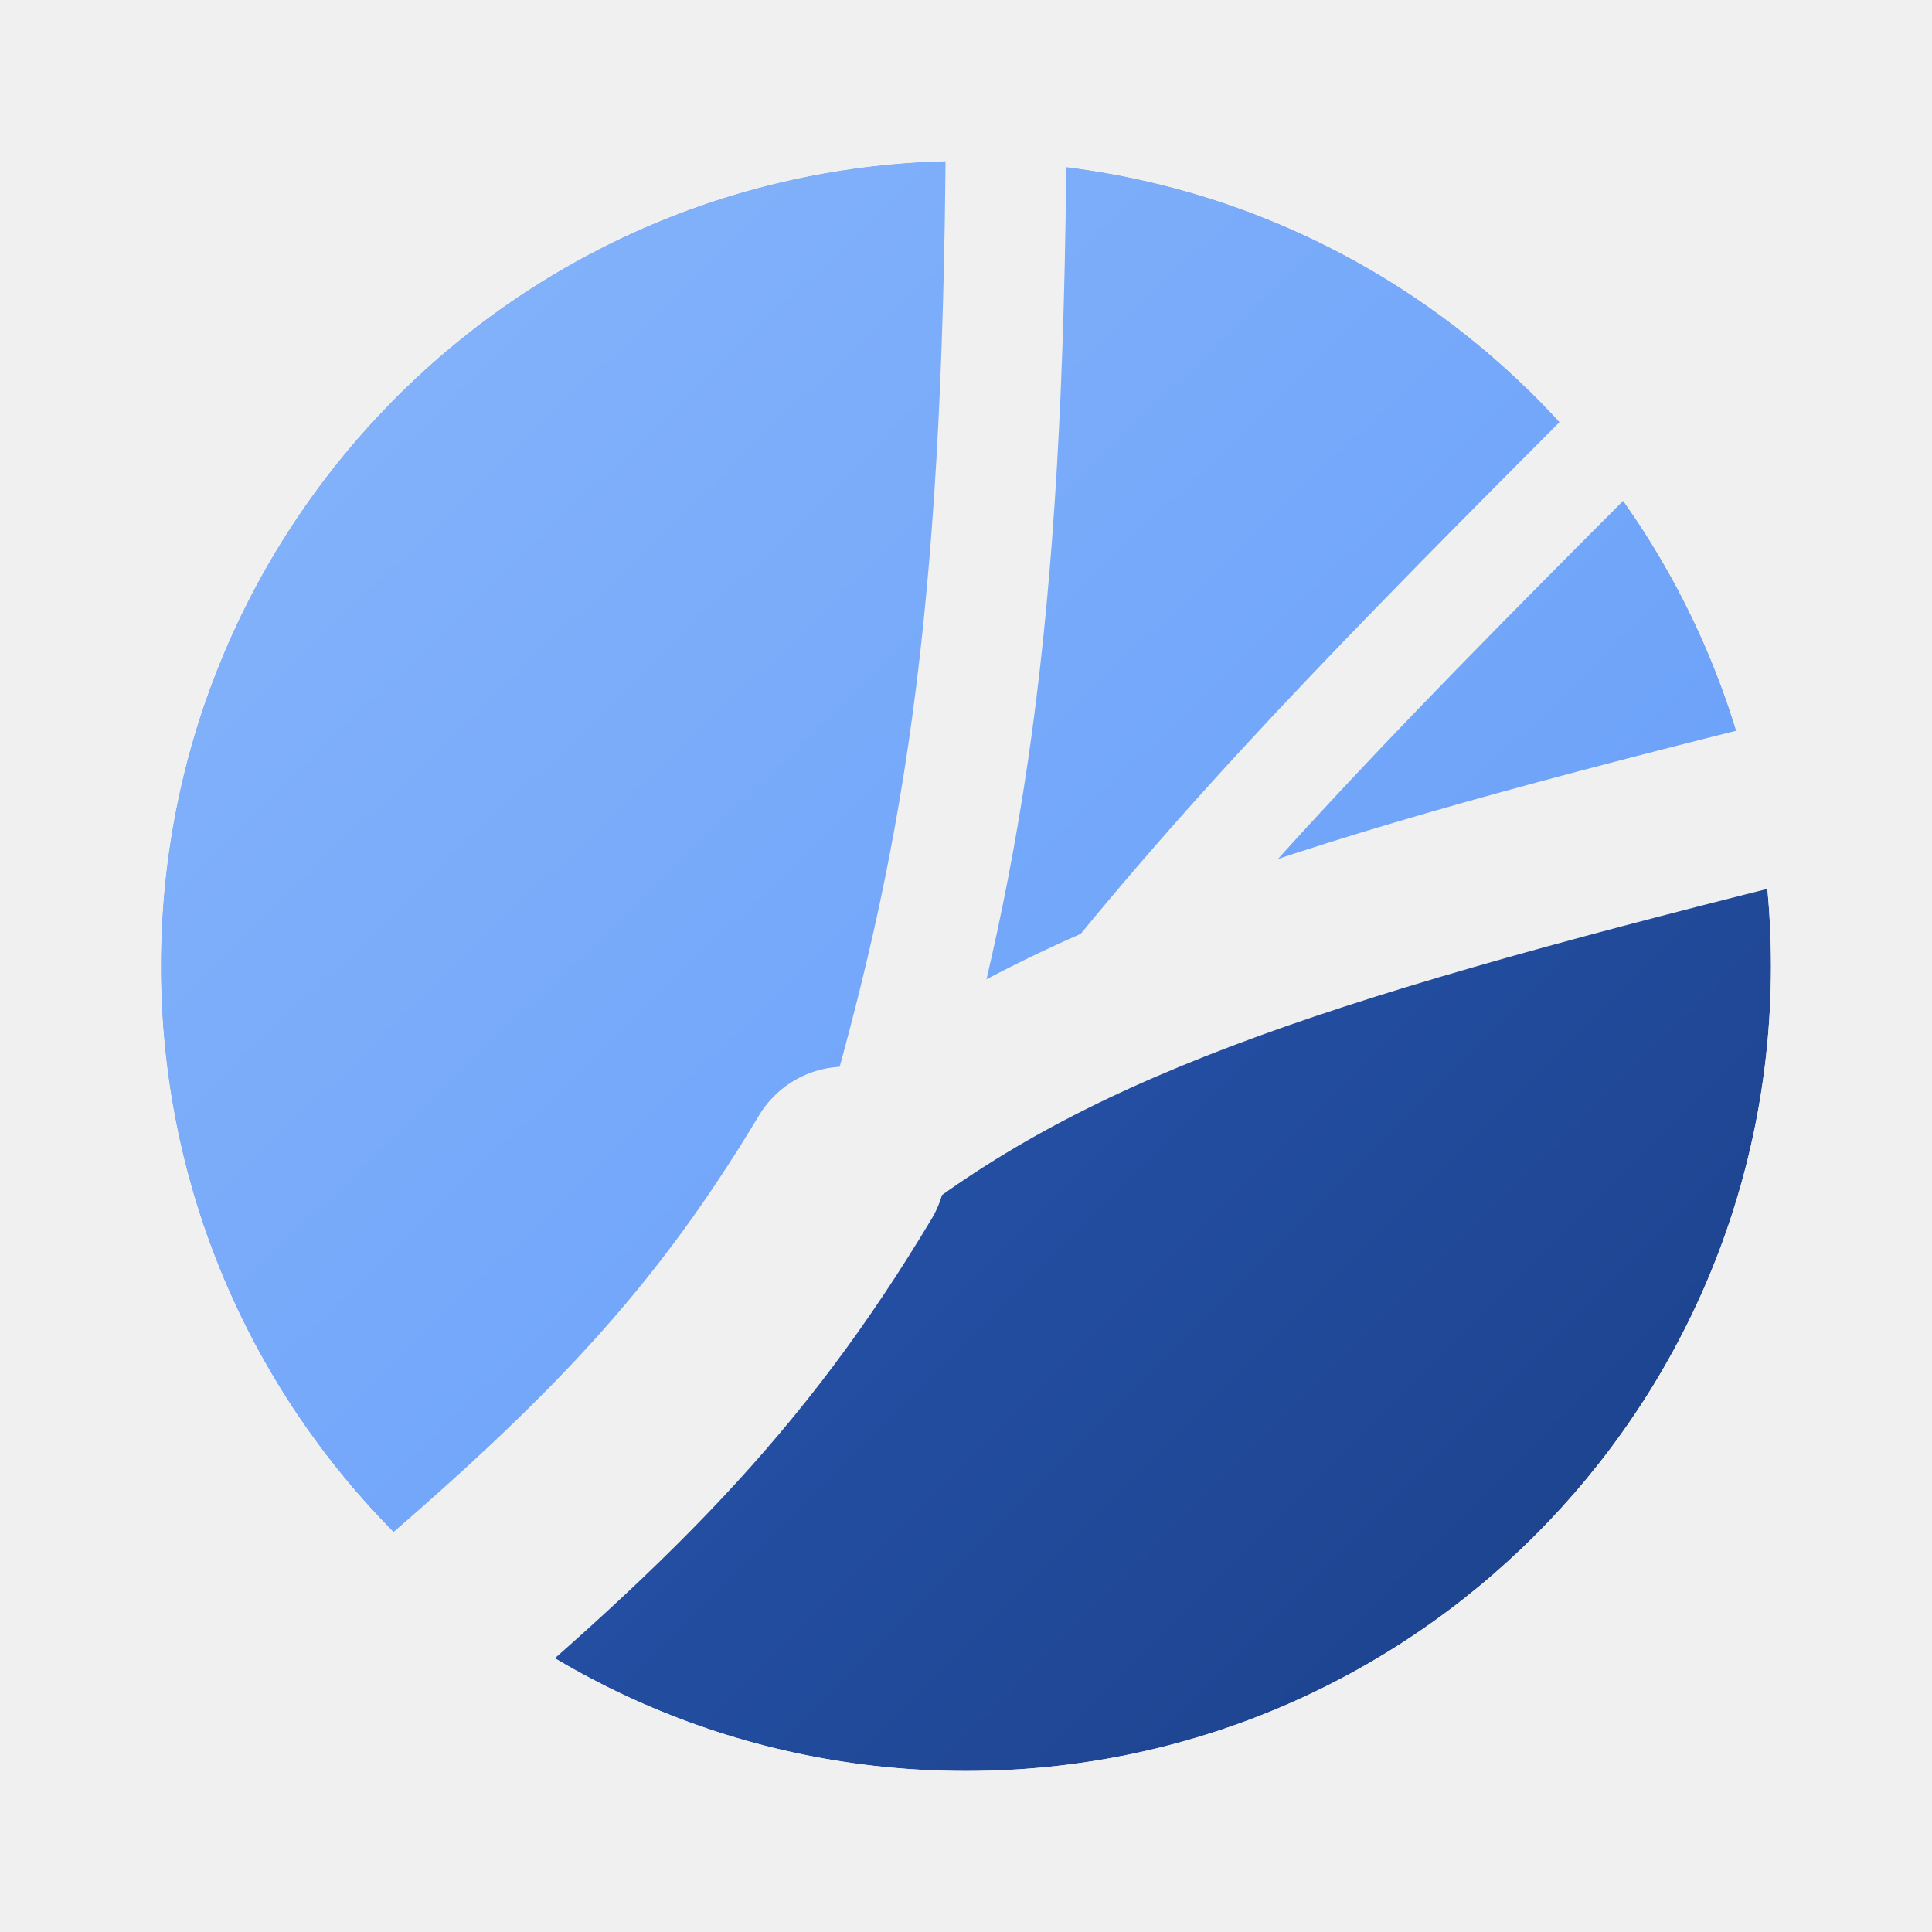
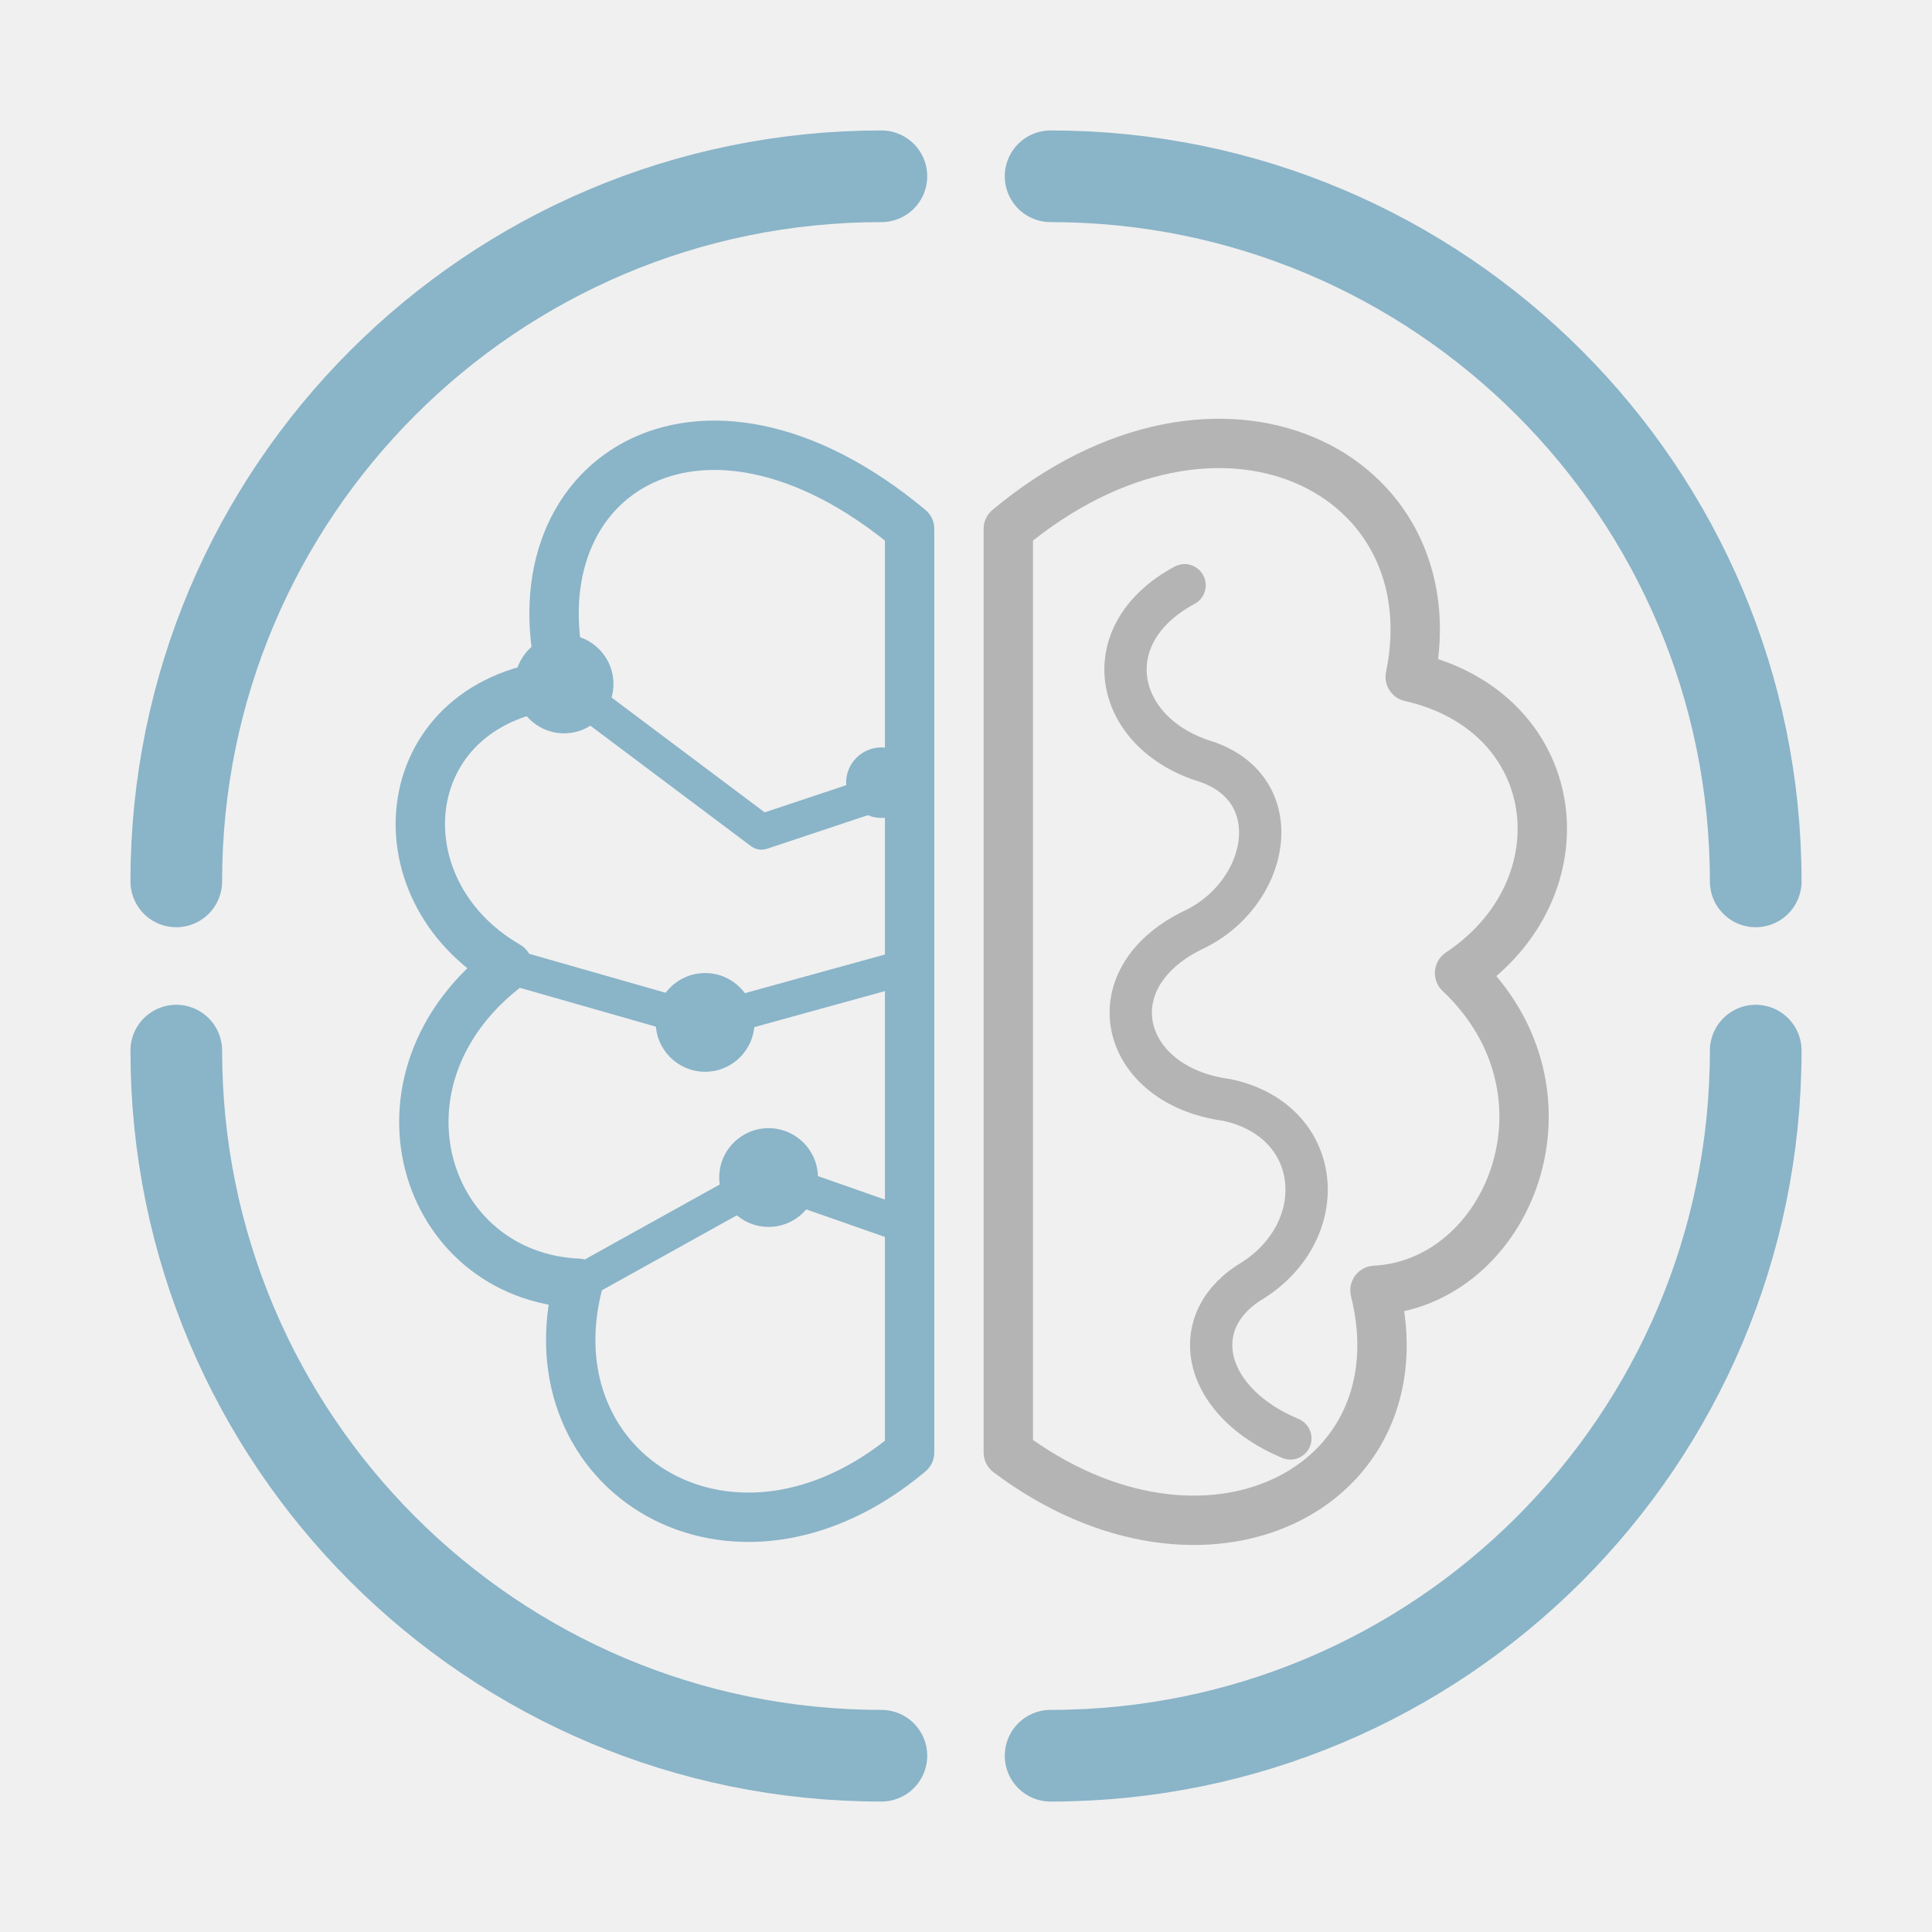
- <svg xmlns="http://www.w3.org/2000/svg" viewBox="0 0 96 96" role="img" aria-label="Korea Imaging Network 엠블럼">
-   <defs>
-     <mask id="river" maskUnits="userSpaceOnUse" x="0" y="0" width="96" height="96">
-       <circle cx="48" cy="48" r="40" fill="#fff" />
-       <g fill="none" stroke="#000" stroke-linecap="round">
-         <path d="M 18 84 C 30 74, 36 68, 42 58" stroke-width="10" />
-         <path d="M 42 58 C 52 50, 64 46, 88 40" stroke-width="8" />
-         <path d="M 44 56 C 48 42, 50 30, 50 4" stroke-width="6" />
-         <path d="M 54 50 C 62 40, 70 32, 84 18" stroke-width="5" />
+ <svg xmlns="http://www.w3.org/2000/svg" viewBox="-25 -1 274 274" role="img" aria-label="HALO PACS 엠블럼">
+   <g fill="none" stroke-linecap="round" stroke-linejoin="round">
+     <path d="M124 24 A100 100 0 0 1 224 124" stroke="#8AB4C8" stroke-width="13" />
+     <path d="M224 148 A100 100 0 0 1 124 248" stroke="#8AB4C8" stroke-width="13" />
+     <path d="M100 248 A100 100 0 0 1 0 148" stroke="#8AB4C8" stroke-width="13" />
+     <path d="M0 124 A100 100 0 0 1 100 24" stroke="#8AB4C8" stroke-width="13" />
+     <g transform="translate(-5 7)">
+       <g transform="translate(-3 0)">
+         <path d="M112 67 C82 42 55 60 63 89 C39 91 36 118 55 129 C34 145 43 173 65 174 C58 201 87 219 112 198 Z" stroke="#8AB4C8" stroke-width="7" />
+         <path d="M112 67 L112 198 M63 89 L91 110 L112 103 M55 129 L83 137 L112 129 M65 174 L92 159 L112 166" stroke="#8AB4C8" stroke-width="5" />
+         <circle cx="63" cy="89" r="7" fill="#8AB4C8" stroke="none" />
+         <circle cx="83" cy="137" r="7" fill="#8AB4C8" stroke="none" />
+         <circle cx="92" cy="159" r="7" fill="#8AB4C8" stroke="none" />
+         <circle cx="108" cy="103" r="5" fill="#8AB4C8" stroke="none" />
      </g>
-     </mask>
-     <clipPath id="disc">
-       <circle cx="48" cy="48" r="40" />
-     </clipPath>
-     <linearGradient id="deep" x1="0" y1="0" x2="1" y2="1">
-       <stop offset="0" stop-color="#2E63C8" />
-       <stop offset="1" stop-color="#1B3F86" />
-     </linearGradient>
-     <linearGradient id="light" x1="0" y1="0" x2="1" y2="1">
-       <stop offset="0" stop-color="#8CB8FB" />
-       <stop offset="1" stop-color="#5C97F8" />
-     </linearGradient>
-   </defs>
-   <g mask="url(#river)">
-     <circle cx="48" cy="48" r="40" fill="url(#deep)" />
-     <path d="M 18 84 C 30 74, 36 68, 42 58 C 52 50, 64 46, 88 40 L 96 36 L 96 0 L 0 0 L 0 92 Z" fill="url(#light)" clip-path="url(#disc)" />
+       <g transform="translate(3 0)">
+         <path d="M120 67 C150 42 183 59 177 88 C199 93 202 118 184 130 C202 147 191 174 172 175 C179 203 148 219 120 198 Z" stroke="#B4B4B4" stroke-width="7" />
+         <path d="M145 75 C132 82 135 96 148 100 C160 104 157 119 146 124 C132 131 136 146 151 148 C165 151 166 167 154 174 C145 180 148 191 160 196" stroke="#B4B4B4" stroke-width="6" />
+       </g>
+     </g>
  </g>
</svg>
